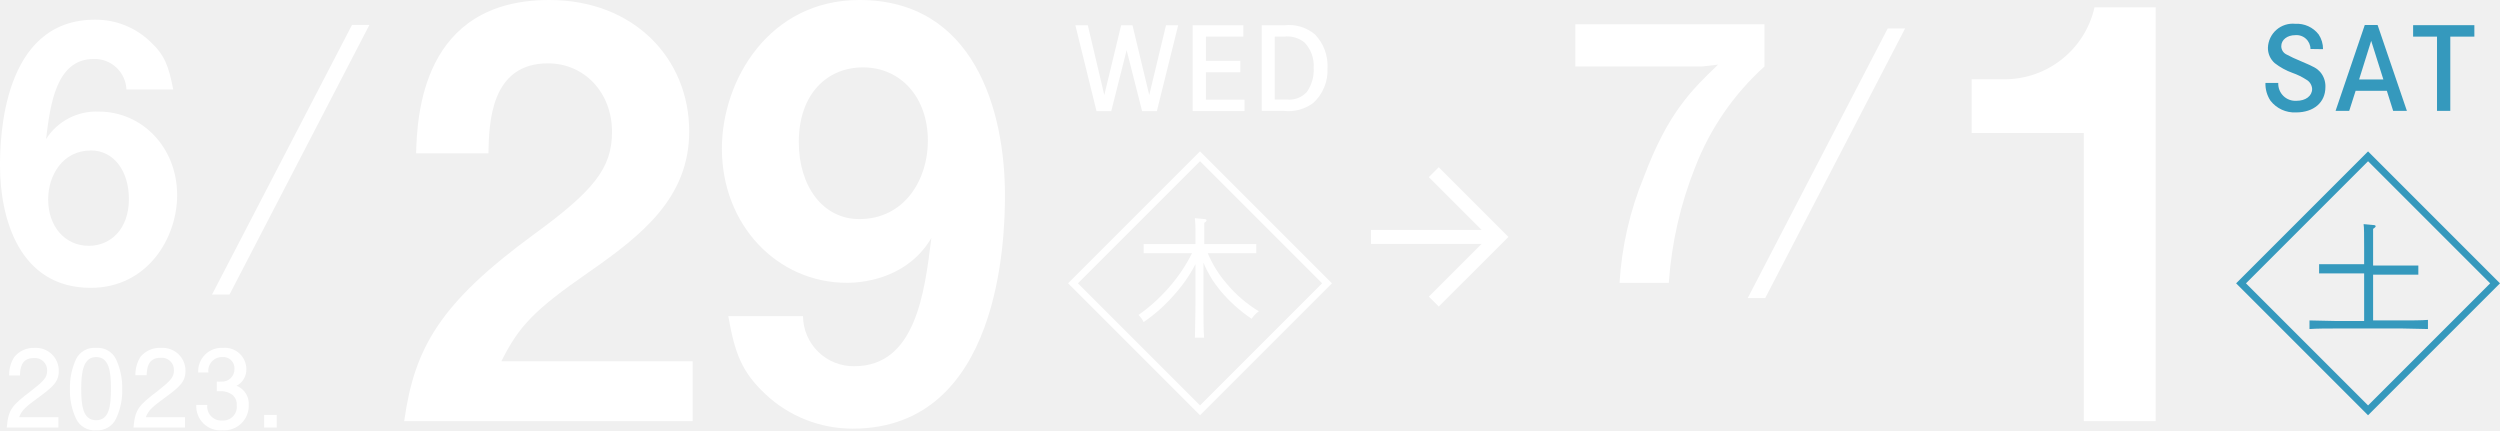
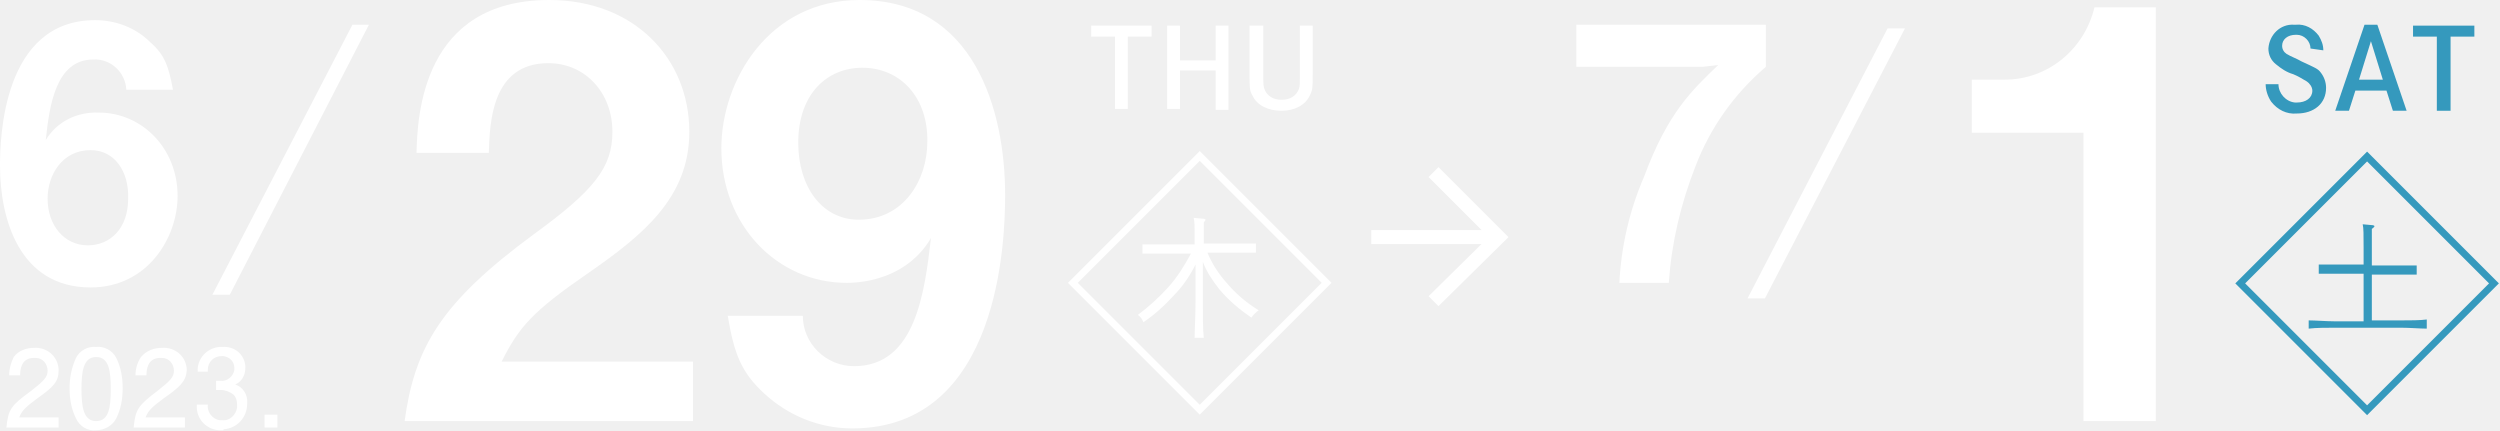
- <svg xmlns="http://www.w3.org/2000/svg" viewBox="0 0 273.07 46.98">
-   <defs>
-     <style>.cls-1{fill:#fff;}.cls-2,.cls-4,.cls-5{fill:none;stroke-miterlimit:10;}.cls-2,.cls-5{stroke:#fff;}.cls-2,.cls-4{stroke-width:0.76px;}.cls-3{fill:#3599bd;}.cls-4{stroke:#3599bd;}.cls-5{stroke-width:1.53px;}</style>
-   </defs>
-   <g id="レイヤー_2" data-name="レイヤー 2">
-     <g id="レイヤー_1-2" data-name="レイヤー 1">
-       <path class="cls-1" d="M4.09,43.5c-1.2.88-1.71,1.28-2,2.07H6.38V46.7H.74c.18-2,.54-2.39,2.65-4,1.4-1.09,1.76-1.46,1.76-2.22a1.33,1.33,0,0,0-1.47-1.37c-1.43,0-1.48,1.27-1.5,1.9H1a3.56,3.56,0,0,1,.55-2A2.69,2.69,0,0,1,3.76,38a2.49,2.49,0,0,1,2.66,2.51C6.42,41.72,5.78,42.26,4.09,43.5Z" />
-       <path class="cls-1" d="M12.68,45.72A2.23,2.23,0,0,1,10.5,47a2.22,2.22,0,0,1-2.19-1.26,7.14,7.14,0,0,1-.67-3.26,7.31,7.31,0,0,1,.67-3.26A2.22,2.22,0,0,1,10.5,38a2.21,2.21,0,0,1,2.18,1.25,7.34,7.34,0,0,1,.67,3.26A7.1,7.1,0,0,1,12.68,45.72ZM10.5,39c-1.37,0-1.63,1.56-1.63,3.45s.2,3.45,1.63,3.45,1.62-1.55,1.62-3.45S11.91,39,10.5,39Z" />
-       <path class="cls-1" d="M17.93,43.5c-1.2.88-1.71,1.28-2,2.07h4.28V46.7H14.58c.18-2,.54-2.39,2.65-4C18.64,41.58,19,41.21,19,40.45a1.33,1.33,0,0,0-1.48-1.37c-1.43,0-1.47,1.27-1.5,1.9H14.79a3.65,3.65,0,0,1,.55-2A2.69,2.69,0,0,1,17.6,38a2.49,2.49,0,0,1,2.66,2.51C20.26,41.72,19.62,42.26,17.93,43.5Z" />
-       <path class="cls-1" d="M24.29,47a2.63,2.63,0,0,1-2.85-2.77h1.2a1.53,1.53,0,0,0,1.63,1.7,1.49,1.49,0,0,0,1.59-1.64,1.36,1.36,0,0,0-.38-1.08,2,2,0,0,0-1.35-.48l-.45,0V41.68a3.29,3.29,0,0,0,.47,0,1.35,1.35,0,0,0,1.46-1.42A1.22,1.22,0,0,0,24.28,39a1.5,1.5,0,0,0-1.52,1.68H21.65A2.55,2.55,0,0,1,24.35,38a2.34,2.34,0,0,1,2.56,2.33,2,2,0,0,1-1.07,1.81,2.1,2.1,0,0,1,1.33,2.11A2.68,2.68,0,0,1,24.29,47Z" />
-       <path class="cls-1" d="M28.85,46.7V45.32h1.38V46.7Z" />
-       <path class="cls-1" d="M9.91,31.44C2.13,31.44,0,23.9,0,18.09c0-3,.27-15.94,10.37-15.94a8.59,8.59,0,0,1,6,2.36C18,6,18.42,7.22,18.92,9.77H13.81a3.48,3.48,0,0,0-3.56-3.33c-4.14,0-4.76,5-5.22,8.75a6.5,6.5,0,0,1,5.77-3c4.72,0,8.55,3.91,8.55,9.13C19.35,26,16.1,31.44,9.91,31.44Zm0-15c-3.06,0-4.65,2.71-4.65,5.34,0,2.94,1.82,5.07,4.45,5.07,2.36,0,4.37-1.82,4.37-5.11C14.08,18.71,12.46,16.43,9.91,16.43Z" />
-       <path class="cls-1" d="M40.35,2.72,25.07,32.17H23.16L38.45,2.72Z" />
-       <path class="cls-1" d="M44.15,46c1.11-8,3.89-12.86,14.1-20.35,6.62-4.82,8.6-7.29,8.6-11.25,0-4.27-3-7.48-7-7.48-6.25,0-6.44,6.49-6.5,9.83H45.45C45.57,12.68,46.07,0,60,0c9.28,0,15.28,6.43,15.28,14.35,0,7.23-5.13,11.32-11,15.4-6.06,4.2-7.61,5.93-9.52,9.71h20.9V46Z" />
-       <path class="cls-1" d="M93.13,46.82A13.89,13.89,0,0,1,83.55,43c-2.48-2.35-3.28-4.33-4-8.47h8.16A5.52,5.52,0,0,0,93.32,40c6.68,0,7.67-8,8.41-14-2.41,4.08-6.8,4.89-9.22,4.89-7.6,0-13.66-6.31-13.66-14.66C78.85,8.78,84,0,93.87,0c12.5,0,15.9,12,15.9,21.34C109.77,26,109.27,46.82,93.13,46.82ZM94.25,7.36c-3.84,0-7,2.84-7,8.16,0,4.77,2.59,8.41,6.61,8.41,4.95,0,7.49-4.33,7.49-8.53C101.36,10.7,98.45,7.36,94.25,7.36Z" />
-       <path class="cls-1" d="M185.18,18.21a41.82,41.82,0,0,0-2.9,12.69H176.9a36.07,36.07,0,0,1,2.67-11.61c2.64-7,5.19-9.44,8.09-12.23l-1.74.2H172.07V2.65h20.66V7.26A28.78,28.78,0,0,0,185.18,18.21Z" />
-       <path class="cls-1" d="M208.09,3.11,192.81,32.56H190.9L206.19,3.11Z" />
-       <path class="cls-1" d="M227.61,46V14.53H215.36V8.66H219A10.08,10.08,0,0,0,228.78.8h6.68V46Z" />
-       <path class="cls-1" d="M131.45,32.79c0,1.83,0,3.19.07,4.09h-1c0-.92.06-2.29.06-4.09V28.85a15.9,15.9,0,0,1-2.36,3.39,17.81,17.81,0,0,1-3.3,2.94,3,3,0,0,0-.56-.78,18.84,18.84,0,0,0,3.32-3,17.48,17.48,0,0,0,2.52-3.74h-2.49c-.78,0-2,0-2.79,0v-1c.71,0,2,0,2.79,0h2.87c0-.49,0-1,0-1.47a10.33,10.33,0,0,0-.07-1.36l1.07.1c.12,0,.21.07.21.14s-.07.16-.25.27c0,.77,0,1.55,0,2.32h2.9c.88,0,2.07,0,2.78,0v1c-.74,0-1.93,0-2.78,0h-2.52A12.64,12.64,0,0,0,134,31,14,14,0,0,0,137.5,34a3.27,3.27,0,0,0-.79.82,16.37,16.37,0,0,1-3.46-3.13,11.82,11.82,0,0,1-1.8-3Z" />
-       <rect class="cls-2" x="121.26" y="21.14" width="19.62" height="19.62" transform="translate(60.28 -83.62) rotate(45)" />
-       <path class="cls-3" d="M258.23,29.86h-2.69c-.73,0-1.64,0-2.23,0v-1c.59,0,1.5,0,2.23,0h2.69V27c0-1.39,0-2.12-.06-2.52l1.08.1c.15,0,.24.06.24.13s-.09.17-.28.29v4h2.7c.65,0,1.64,0,2.24,0v1c-.6,0-1.59,0-2.24,0h-2.7V35h3.21c.88,0,2.07,0,2.78-.06v1c-.74,0-1.93-.06-2.78-.06h-7.37c-.77,0-2,0-2.79.06V35c.73,0,2,.06,2.79.06h3.18Z" />
-       <rect class="cls-4" x="248.84" y="21.14" width="19.62" height="19.62" transform="translate(97.65 -173.83) rotate(45)" />
-       <line class="cls-5" x1="149.75" y1="25.88" x2="163.68" y2="25.88" />
-       <polyline class="cls-5" points="156.61 32.94 163.68 25.88 156.61 18.81" />
-       <path class="cls-1" d="M118.82,2.76l1.8,7.62,1.84-7.62h1.24l1.83,7.62,1.83-7.62h1.33l-2.33,9.38h-1.61l-1.69-6.66-1.68,6.66h-1.61l-2.31-9.38Z" />
-       <path class="cls-1" d="M135.48,6.65V7.89h-3.76v3h4.22v1.24h-5.67V2.76h5.54V4h-4.09V6.65Z" />
-       <path class="cls-1" d="M140.29,2.76a4.42,4.42,0,0,1,3.34,1A4.91,4.91,0,0,1,145,7.43a4.82,4.82,0,0,1-1.57,3.83,4.58,4.58,0,0,1-3.25.85h-2.36V2.76Zm.27,8.11a2.58,2.58,0,0,0,2.18-.82,4.15,4.15,0,0,0,.75-2.64,3.65,3.65,0,0,0-1-2.77A3,3,0,0,0,140.24,4h-1v6.87Z" />
-       <path class="cls-3" d="M252.37,5.35a1.53,1.53,0,0,0-1.67-1.51c-.87,0-1.52.51-1.52,1.2a1,1,0,0,0,.51.88,16.07,16.07,0,0,0,1.6.75c1.54.65,1.77.8,2.13,1.18A2.38,2.38,0,0,1,254,9.51c0,1.68-1.27,2.77-3.22,2.77A3.32,3.32,0,0,1,248,11a3.31,3.31,0,0,1-.55-1.94h1.4a1.87,1.87,0,0,0,2,1.95c1,0,1.7-.53,1.7-1.3a1.23,1.23,0,0,0-.62-1,7.11,7.11,0,0,0-1.53-.75,7,7,0,0,1-1.93-1.06,2.19,2.19,0,0,1-.75-1.69,2.72,2.72,0,0,1,3-2.61,3,3,0,0,1,2.54,1.16,2.85,2.85,0,0,1,.48,1.61Z" />
-       <path class="cls-3" d="M259.7,2.73l3.2,9.38h-1.5l-.69-2.19H257.3l-.7,2.19h-1.49l3.19-9.38ZM259,4.46l-1.32,4.22h2.65Z" />
-       <path class="cls-3" d="M270.27,2.75V4h-2.63v8.11h-1.45V4h-2.61V2.75Z" />
+ <svg xmlns="http://www.w3.org/2000/svg" version="1.1" id="レイヤー_1" x="0px" y="0px" viewBox="0 0 273.1 47" style="enable-background:new 0 0 273.1 47;" xml:space="preserve">
+   <style type="text/css">
+ 	.st0{fill:#FFFFFF;}
+ 	.st1{fill:none;stroke:#FFFFFF;stroke-width:0.76;stroke-miterlimit:10;}
+ 	.st2{fill:#3599BD;}
+ 	.st3{fill:none;stroke:#3599BD;stroke-width:0.76;stroke-miterlimit:10;}
+ 	.st4{fill:none;stroke:#FFFFFF;stroke-width:1.53;stroke-miterlimit:10;}
+ </style>
+   <g id="レイヤー_2_00000046314470664288616270000018212513138575225019_">
+     <g id="レイヤー_1-2">
+       <path class="st0" d="M4.1,43.5c-1.2,0.9-1.7,1.3-2,2.1h4.3v1.1H0.7c0.2-2,0.5-2.4,2.7-4c1.4-1.1,1.8-1.5,1.8-2.2    c0-0.7-0.5-1.4-1.3-1.4c-0.1,0-0.1,0-0.2,0c-1.4,0-1.5,1.3-1.5,1.9H1c0-0.7,0.2-1.4,0.5-2c0.5-0.7,1.4-1,2.2-1    c1.4-0.1,2.6,0.9,2.7,2.3c0,0.1,0,0.1,0,0.2C6.4,41.7,5.8,42.3,4.1,43.5z" />
+       <path class="st0" d="M12.7,45.7c-0.4,0.8-1.3,1.3-2.2,1.3c-0.9,0.1-1.8-0.4-2.2-1.3c-0.5-1-0.7-2.1-0.7-3.3c0-1.1,0.2-2.2,0.7-3.3    c0.4-0.8,1.3-1.3,2.2-1.2c0.9-0.1,1.8,0.4,2.2,1.2c0.5,1,0.7,2.1,0.7,3.3C13.4,43.6,13.2,44.7,12.7,45.7z M10.5,39    c-1.4,0-1.6,1.6-1.6,3.5s0.2,3.5,1.6,3.5s1.6-1.5,1.6-3.5S11.9,39,10.5,39z" />
+       <path class="st0" d="M17.9,43.5c-1.2,0.9-1.7,1.3-2,2.1h4.3v1.1h-5.6c0.2-2,0.5-2.4,2.6-4c1.4-1.1,1.8-1.5,1.8-2.2    c0-0.7-0.5-1.4-1.3-1.4c-0.1,0-0.1,0-0.2,0c-1.4,0-1.5,1.3-1.5,1.9h-1.2c0-0.7,0.2-1.4,0.6-2c0.6-0.7,1.4-1,2.3-1    c1.4-0.1,2.6,0.9,2.7,2.3c0,0.1,0,0.1,0,0.2C20.3,41.7,19.6,42.3,17.9,43.5z" />
+       <path class="st0" d="M24.3,47c-1.4,0.1-2.7-0.9-2.8-2.4c0-0.1,0-0.2,0-0.4h1.2c-0.1,0.8,0.5,1.6,1.3,1.7c0.1,0,0.2,0,0.3,0    c0.8,0.1,1.5-0.6,1.6-1.4c0-0.1,0-0.2,0-0.3c0-0.4-0.1-0.8-0.4-1.1c-0.4-0.3-0.9-0.5-1.4-0.5h-0.5v-1c0.2,0,0.3,0,0.5,0    c0.7,0.1,1.4-0.5,1.5-1.2c0-0.1,0-0.1,0-0.2c0-0.7-0.5-1.2-1.2-1.3c-0.1,0-0.1,0-0.2,0c-0.8,0-1.5,0.6-1.5,1.5c0,0.1,0,0.1,0,0.2    h-1.1c-0.1-1.4,1-2.6,2.4-2.7c0.1,0,0.2,0,0.3,0c1.3-0.1,2.4,0.8,2.5,2.1c0,0.1,0,0.1,0,0.2c0,0.8-0.4,1.5-1.1,1.8    c0.9,0.3,1.4,1.2,1.3,2.1c0,1.5-1.1,2.7-2.6,2.8C24.5,47,24.4,47,24.3,47z" />
+       <path class="st0" d="M28.9,46.7v-1.4h1.4v1.4H28.9z" />
+       <path class="st0" d="M9.9,31.4C2.1,31.4,0,23.9,0,18.1c0-3,0.3-15.9,10.4-15.9c2.2,0,4.4,0.8,6,2.4C18,6,18.4,7.2,18.9,9.8h-5.1    c-0.1-1.9-1.7-3.4-3.6-3.3c-4.1,0-4.8,5-5.2,8.8c1.2-2,3.4-3.1,5.8-3c4.7,0,8.6,3.9,8.6,9.1C19.4,26,16.1,31.4,9.9,31.4z     M9.9,16.4c-3.1,0-4.7,2.7-4.7,5.3c0,2.9,1.8,5.1,4.4,5.1c2.4,0,4.4-1.8,4.4-5.1C14.1,18.7,12.5,16.4,9.9,16.4L9.9,16.4z" />
+       <path class="st0" d="M40.3,2.7L25.1,32.2h-1.9L38.5,2.7H40.3z" />
+       <path class="st0" d="M44.2,46c1.1-8,3.9-12.9,14.1-20.4c6.6-4.8,8.6-7.3,8.6-11.2c0-4.3-3-7.5-7-7.5c-6.2,0-6.4,6.5-6.5,9.8h-7.9    C45.6,12.7,46.1,0,60,0c9.3,0,15.3,6.4,15.3,14.4c0,7.2-5.1,11.3-11,15.4c-6.1,4.2-7.6,5.9-9.5,9.7h20.9V46H44.2z" />
+       <path class="st0" d="M93.1,46.8c-3.6,0-7-1.4-9.6-3.8c-2.5-2.3-3.3-4.3-4-8.5h8.2c0,3,2.5,5.5,5.6,5.5c0,0,0,0,0,0    c6.7,0,7.7-8,8.4-14c-2.4,4.1-6.8,4.9-9.2,4.9c-7.6,0-13.7-6.3-13.7-14.7C78.8,8.8,84,0,93.9,0c12.5,0,15.9,12,15.9,21.3    C109.8,26,109.3,46.8,93.1,46.8z M94.2,7.4c-3.8,0-7,2.8-7,8.2c0,4.8,2.6,8.4,6.6,8.4c4.9,0,7.5-4.3,7.5-8.5    C101.4,10.7,98.4,7.4,94.2,7.4z" />
+       <path class="st0" d="M185.2,18.2c-1.6,4.1-2.6,8.3-2.9,12.7h-5.4c0.2-4,1.1-7.9,2.7-11.6c2.6-7,5.2-9.4,8.1-12.2l-1.7,0.2h-13.8    V2.7h20.7v4.6C189.4,10.3,186.8,14,185.2,18.2z" />
+       <path class="st0" d="M208.1,3.1l-15.3,29.5h-1.9l15.3-29.5H208.1z" />
+       <path class="st0" d="M227.6,46V14.5h-12.2V8.7h3.6c4.7,0,8.7-3.3,9.8-7.9h6.7V46H227.6z" />
+       <path class="st0" d="M131.4,32.8c0,1.8,0,3.2,0.1,4.1h-1c0-0.9,0.1-2.3,0.1-4.1v-3.9c-0.6,1.2-1.4,2.4-2.4,3.4    c-1,1.1-2.1,2.1-3.3,2.9c-0.1-0.3-0.3-0.6-0.6-0.8c1.2-0.9,2.3-1.9,3.3-3c1-1.1,1.8-2.4,2.5-3.7h-2.5c-0.8,0-2,0-2.8,0v-1    c0.7,0,2,0,2.8,0h2.9c0-0.5,0-1,0-1.5c0-0.5,0-0.9-0.1-1.4l1.1,0.1c0.1,0,0.2,0.1,0.2,0.1s-0.1,0.2-0.2,0.3c0,0.8,0,1.5,0,2.3h2.9    c0.9,0,2.1,0,2.8,0v1c-0.7,0-1.9,0-2.8,0h-2.5c0.5,1.2,1.2,2.3,2.1,3.3c1,1.2,2.2,2.2,3.5,3c-0.3,0.2-0.6,0.5-0.8,0.8    c-1.3-0.9-2.5-1.9-3.5-3.1c-0.7-0.9-1.4-1.9-1.8-3V32.8z" />
+       <rect x="121.3" y="21.1" transform="matrix(0.7071 -0.7071 0.7071 0.7071 16.5094 101.7481)" class="st1" width="19.6" height="19.6" />
+       <path class="st2" d="M258.2,29.9h-2.7c-0.7,0-1.6,0-2.2,0v-1c0.6,0,1.5,0,2.2,0h2.7V27c0-1.4,0-2.1-0.1-2.5l1.1,0.1    c0.1,0,0.2,0.1,0.2,0.1s-0.1,0.2-0.3,0.3v4h2.7c0.6,0,1.6,0,2.2,0v1c-0.6,0-1.6,0-2.2,0h-2.7v5h3.2c0.9,0,2.1,0,2.8-0.1v1    c-0.7,0-1.9-0.1-2.8-0.1H255c-0.8,0-2,0-2.8,0.1V35c0.7,0,2,0.1,2.8,0.1h3.2L258.2,29.9z" />
+       <rect x="248.8" y="21.1" transform="matrix(0.7071 -0.7071 0.7071 0.7071 53.8756 191.9635)" class="st3" width="19.6" height="19.6" />
+       <line class="st4" x1="149.8" y1="25.9" x2="163.7" y2="25.9" />
+       <polyline class="st4" points="156.6,32.9 163.7,25.9 156.6,18.8   " />
+       <path class="st2" d="M252.4,5.3c0-0.8-0.7-1.5-1.5-1.5c0,0-0.1,0-0.1,0c-0.9,0-1.5,0.5-1.5,1.2c0,0.4,0.2,0.7,0.5,0.9    c0.5,0.3,1.1,0.5,1.6,0.8c1.5,0.7,1.8,0.8,2.1,1.2c0.4,0.5,0.6,1.1,0.6,1.7c0,1.7-1.3,2.8-3.2,2.8c-1.1,0.1-2.1-0.4-2.8-1.3    c-0.4-0.6-0.6-1.3-0.6-1.9h1.4c0,1,0.8,1.9,1.8,2c0.1,0,0.1,0,0.2,0c1,0,1.7-0.5,1.7-1.3c0-0.4-0.3-0.8-0.6-1    c-0.5-0.3-1-0.6-1.5-0.8c-0.7-0.2-1.3-0.6-1.9-1.1c-0.5-0.4-0.8-1-0.8-1.7c0.1-1.5,1.3-2.7,2.8-2.6c0.1,0,0.1,0,0.2,0    c1-0.1,1.9,0.4,2.5,1.2c0.3,0.5,0.5,1,0.5,1.6L252.4,5.3z" />
+       <path class="st2" d="M259.7,2.7l3.2,9.4h-1.5l-0.7-2.2h-3.4l-0.7,2.2h-1.5l3.2-9.4L259.7,2.7z M259,4.5l-1.3,4.2h2.6L259,4.5z" />
+       <path class="st2" d="M270.3,2.8V4h-2.6v8.1h-1.5V4h-2.6V2.8H270.3z" />
    </g>
  </g>
+   <g>
+     <path class="st0" d="M125.8,2.8V4h-2.6v7.9h-1.4V4h-2.6V2.8H125.8z" />
+     <path class="st0" d="M132.8,6.5V2.8h1.4v9.2h-1.4V7.7h-3.9v4.2h-1.4V2.8h1.4v3.8H132.8z" />
+     <path class="st0" d="M138,2.8v5.3c0,1.1,0,1.4,0.2,1.8c0.3,0.6,0.9,1,1.8,1c0.9,0,1.6-0.4,1.9-1.2c0.1-0.3,0.1-0.6,0.1-1.6V2.8h1.4   v5.3c0,1.4,0,1.7-0.3,2.3c-0.5,1.1-1.7,1.7-3.1,1.7c-1.5,0-2.7-0.6-3.2-1.7c-0.3-0.5-0.3-0.9-0.3-2.3V2.8H138z" />
+   </g>
</svg>
